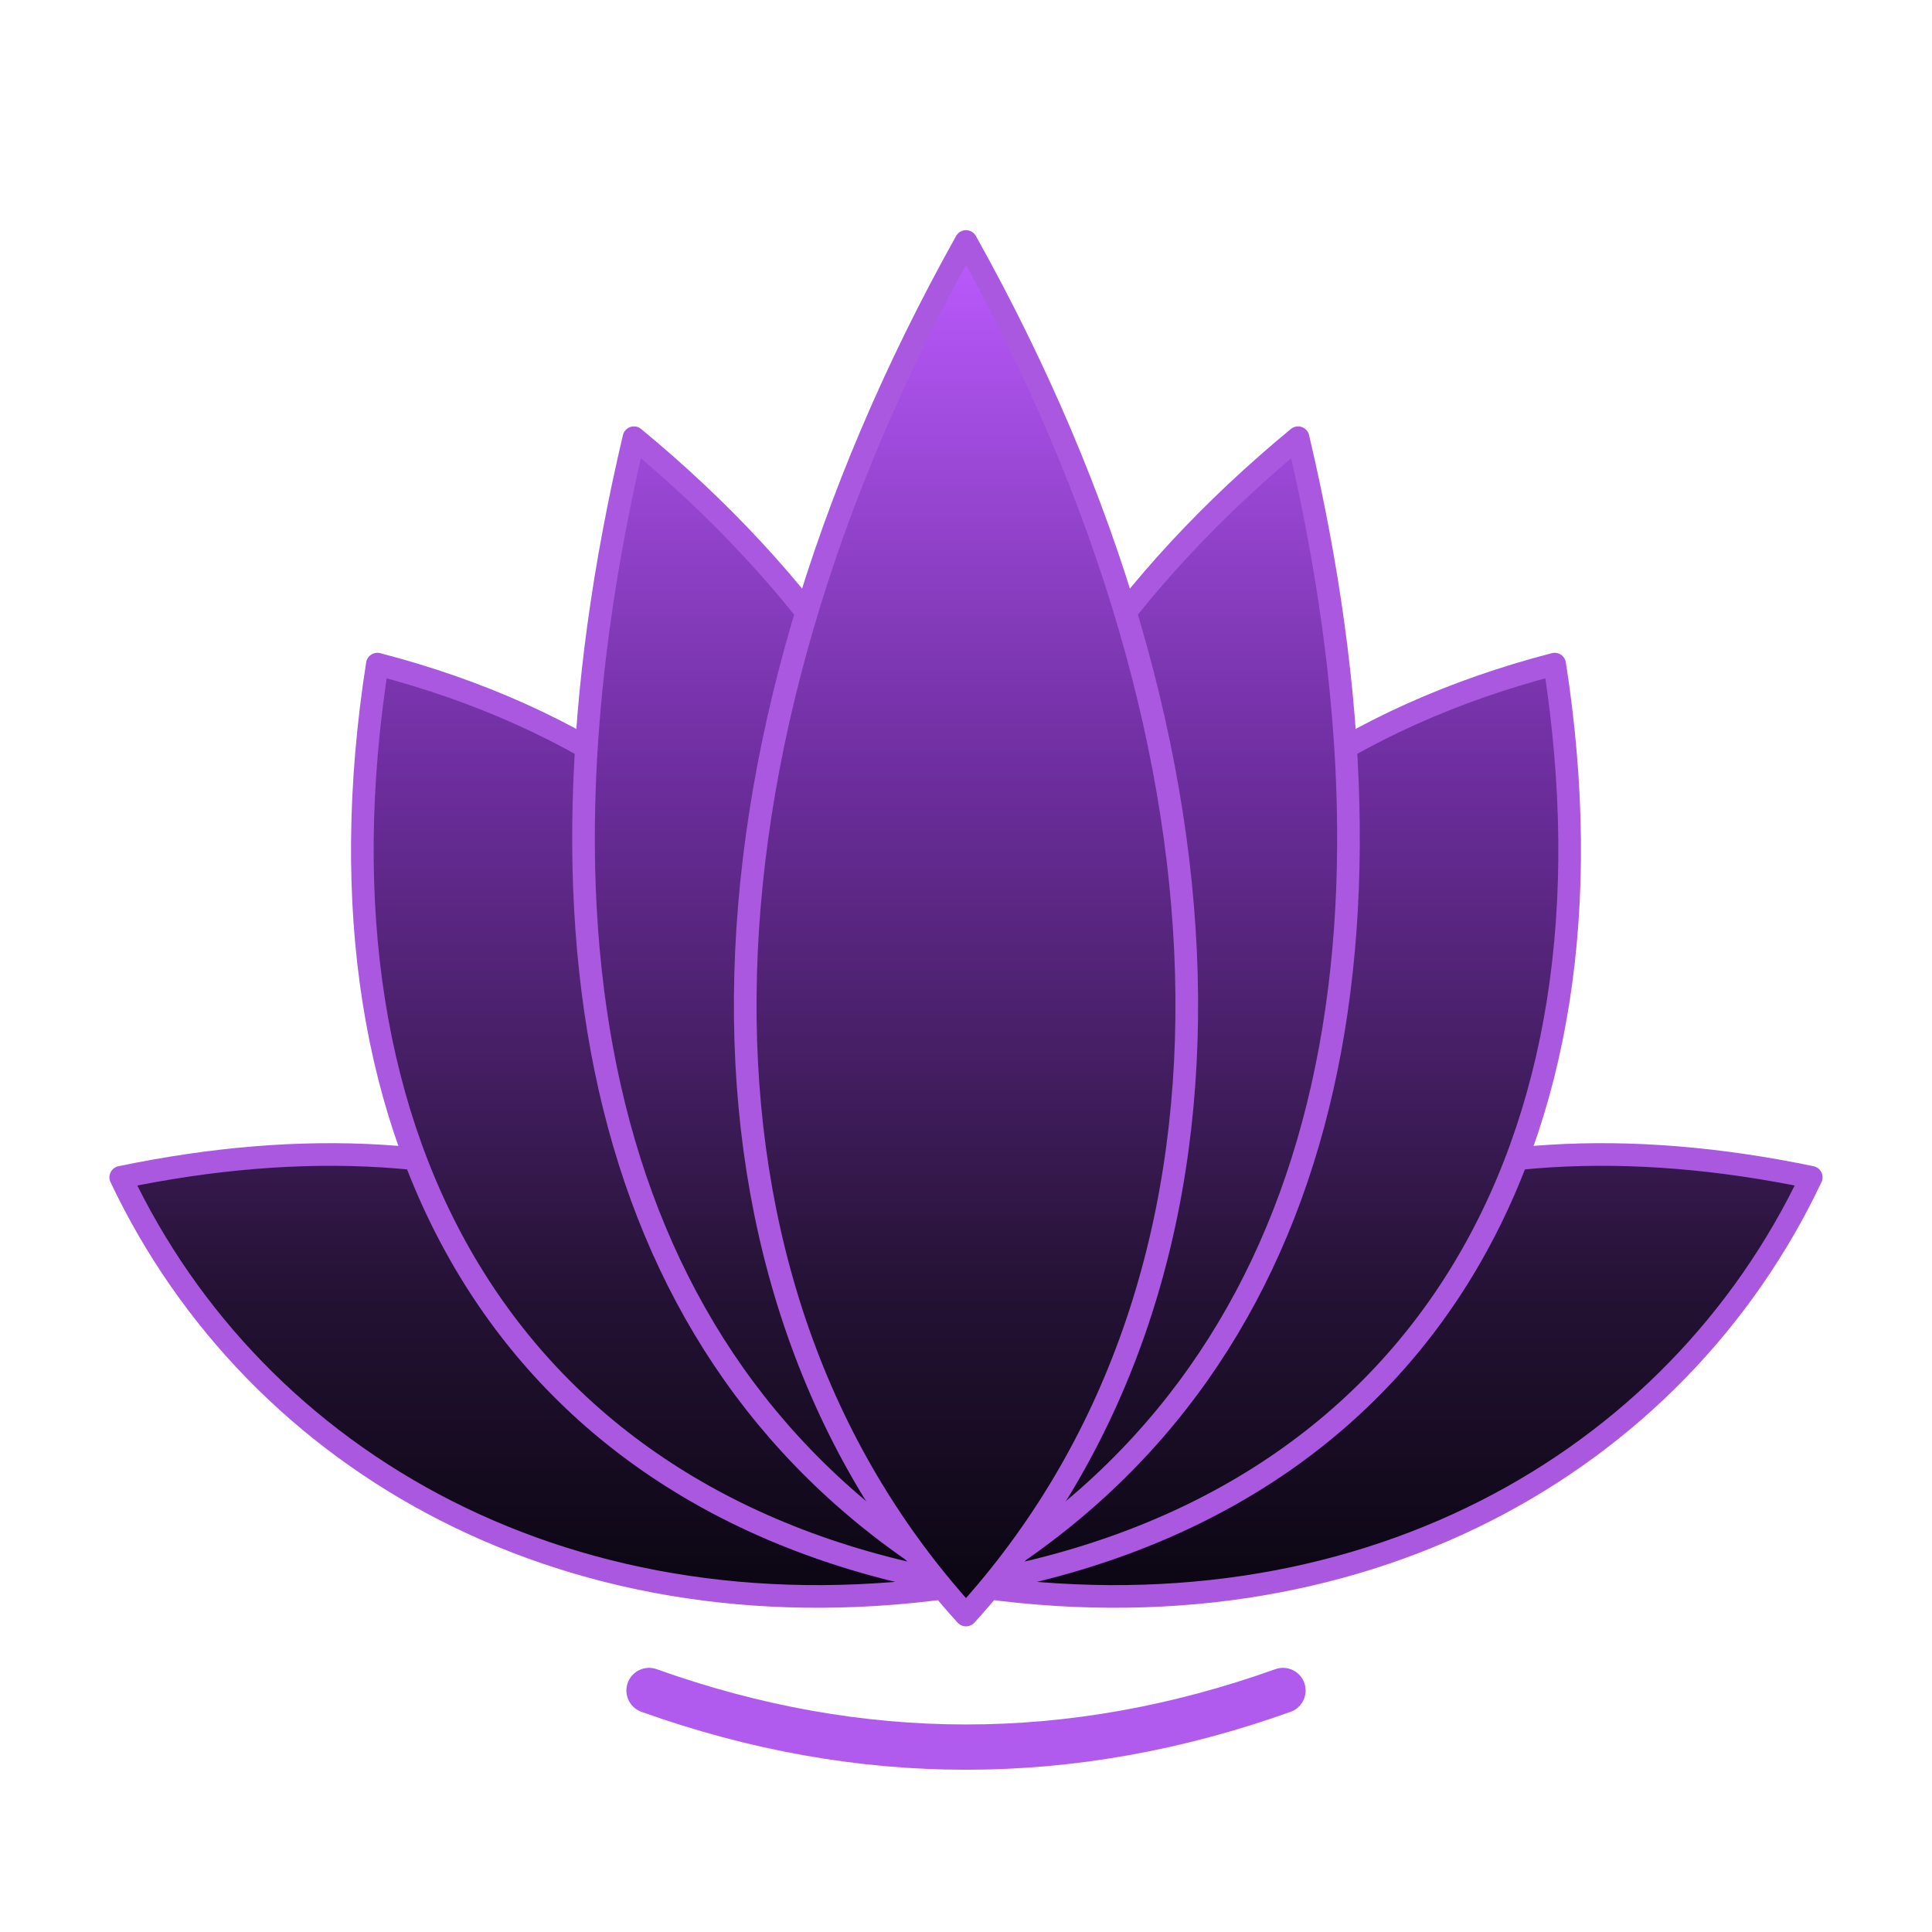
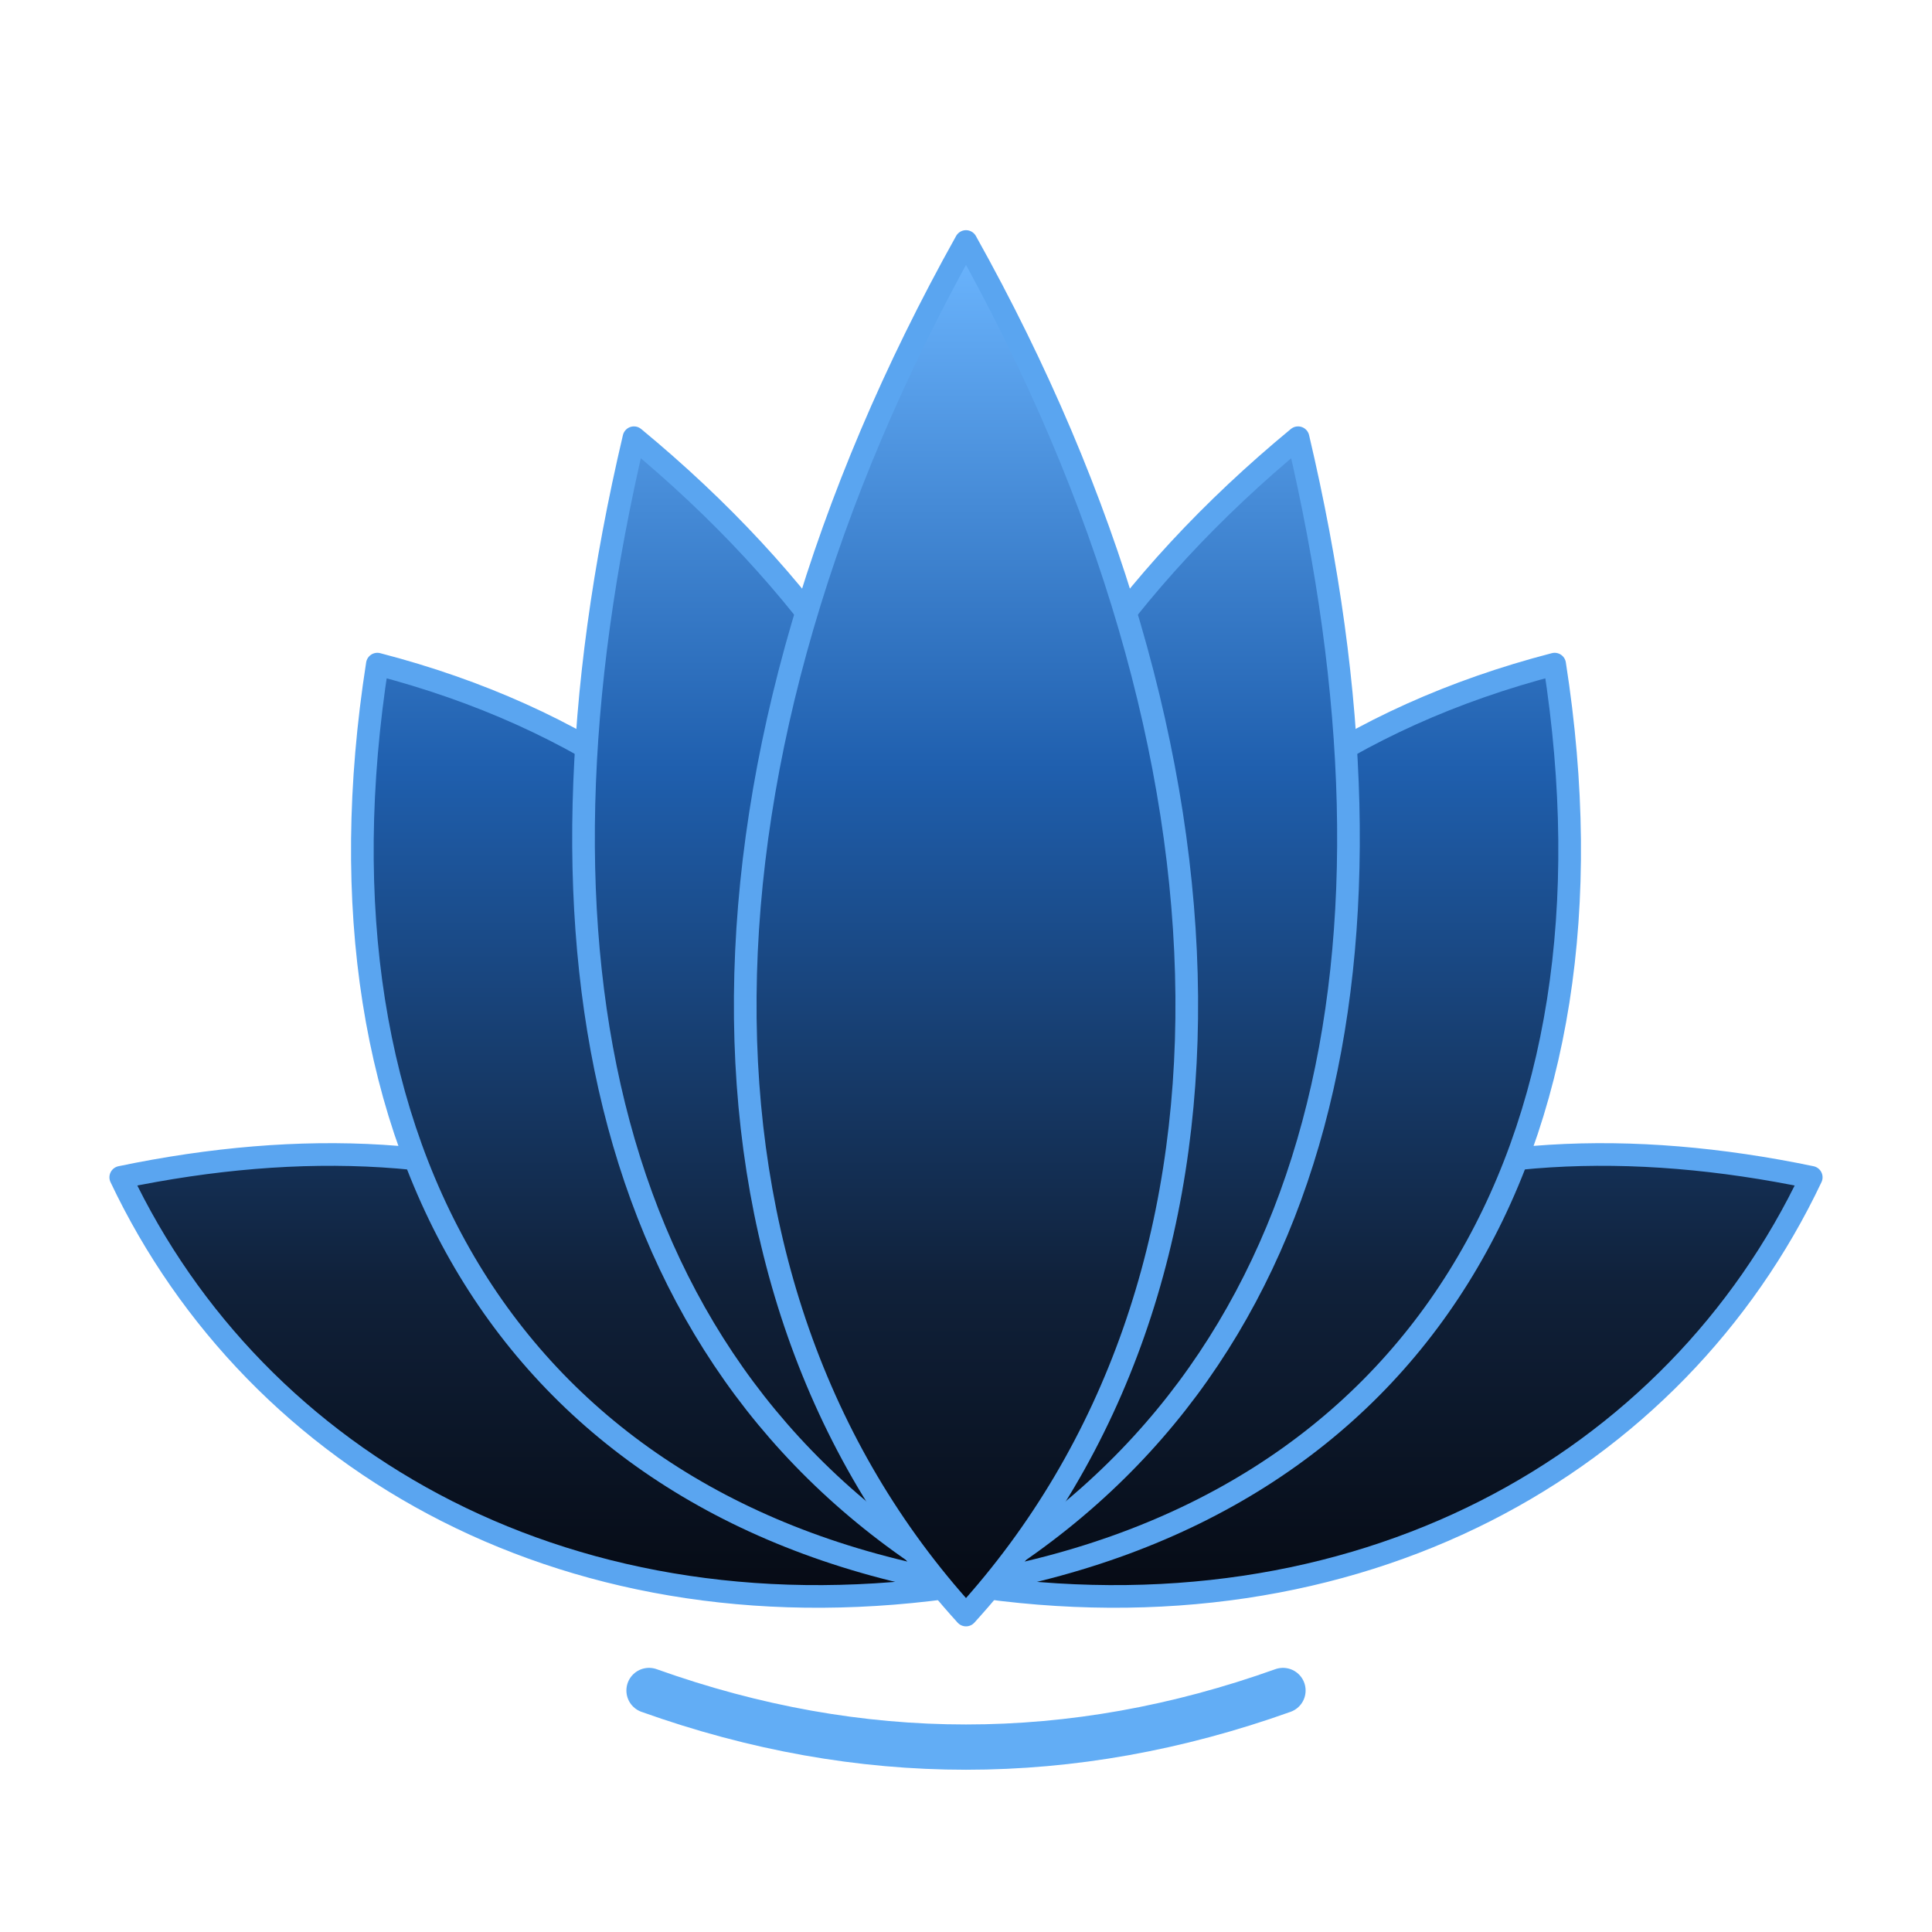
<svg xmlns="http://www.w3.org/2000/svg" viewBox="0 0 128 128" fill="none">
  <defs>
    <linearGradient id="petal" x1="64" y1="16" x2="64" y2="108" gradientUnits="userSpaceOnUse">
-       <stop stop-color="#bc5bff" />
-       <stop offset=".38" stop-color="#6e2e9f" />
-       <stop offset=".75" stop-color="#251235" />
-       <stop offset="1" stop-color="#08050e" />
+       <stop stop-color="#6cb6ff" />
+       <stop offset=".38" stop-color="#1f5fae" />
+       <stop offset=".75" stop-color="#10213a" />
+       <stop offset="1" stop-color="#050810" />
    </linearGradient>
  </defs>
-   <g fill="url(#petal)" stroke="#a958df" stroke-width="1.5" stroke-linejoin="round">
+   <g fill="url(#petal)" stroke="#5aa5f0" stroke-width="1.5" stroke-linejoin="round">
    <path d="M64 105C38 109 17 97 8 78c24-5 45 2 56 27Z" />
    <path d="M64 105c26 4 47-8 56-27-24-5-45 2-56 27Z" />
    <path d="M64 105C34 100 20 76 25 44c27 7 41 29 39 61Z" />
    <path d="M64 105c30-5 44-29 39-61-27 7-41 29-39 61Z" />
    <path d="M64 105C40 91 34 63 42 29c23 19 30 44 22 76Z" />
    <path d="M64 105c24-14 30-42 22-76-23 19-30 44-22 76Z" />
    <path d="M64 107C44 85 45 50 64 16c19 34 20 69 0 91Z" />
  </g>
-   <path d="M43 112c14 5 28 5 42 0" stroke="#b15bee" stroke-width="3" stroke-linecap="round" />
+   <path d="M43 112c14 5 28 5 42 0" stroke="#62adf5" stroke-width="3" stroke-linecap="round" />
</svg>
